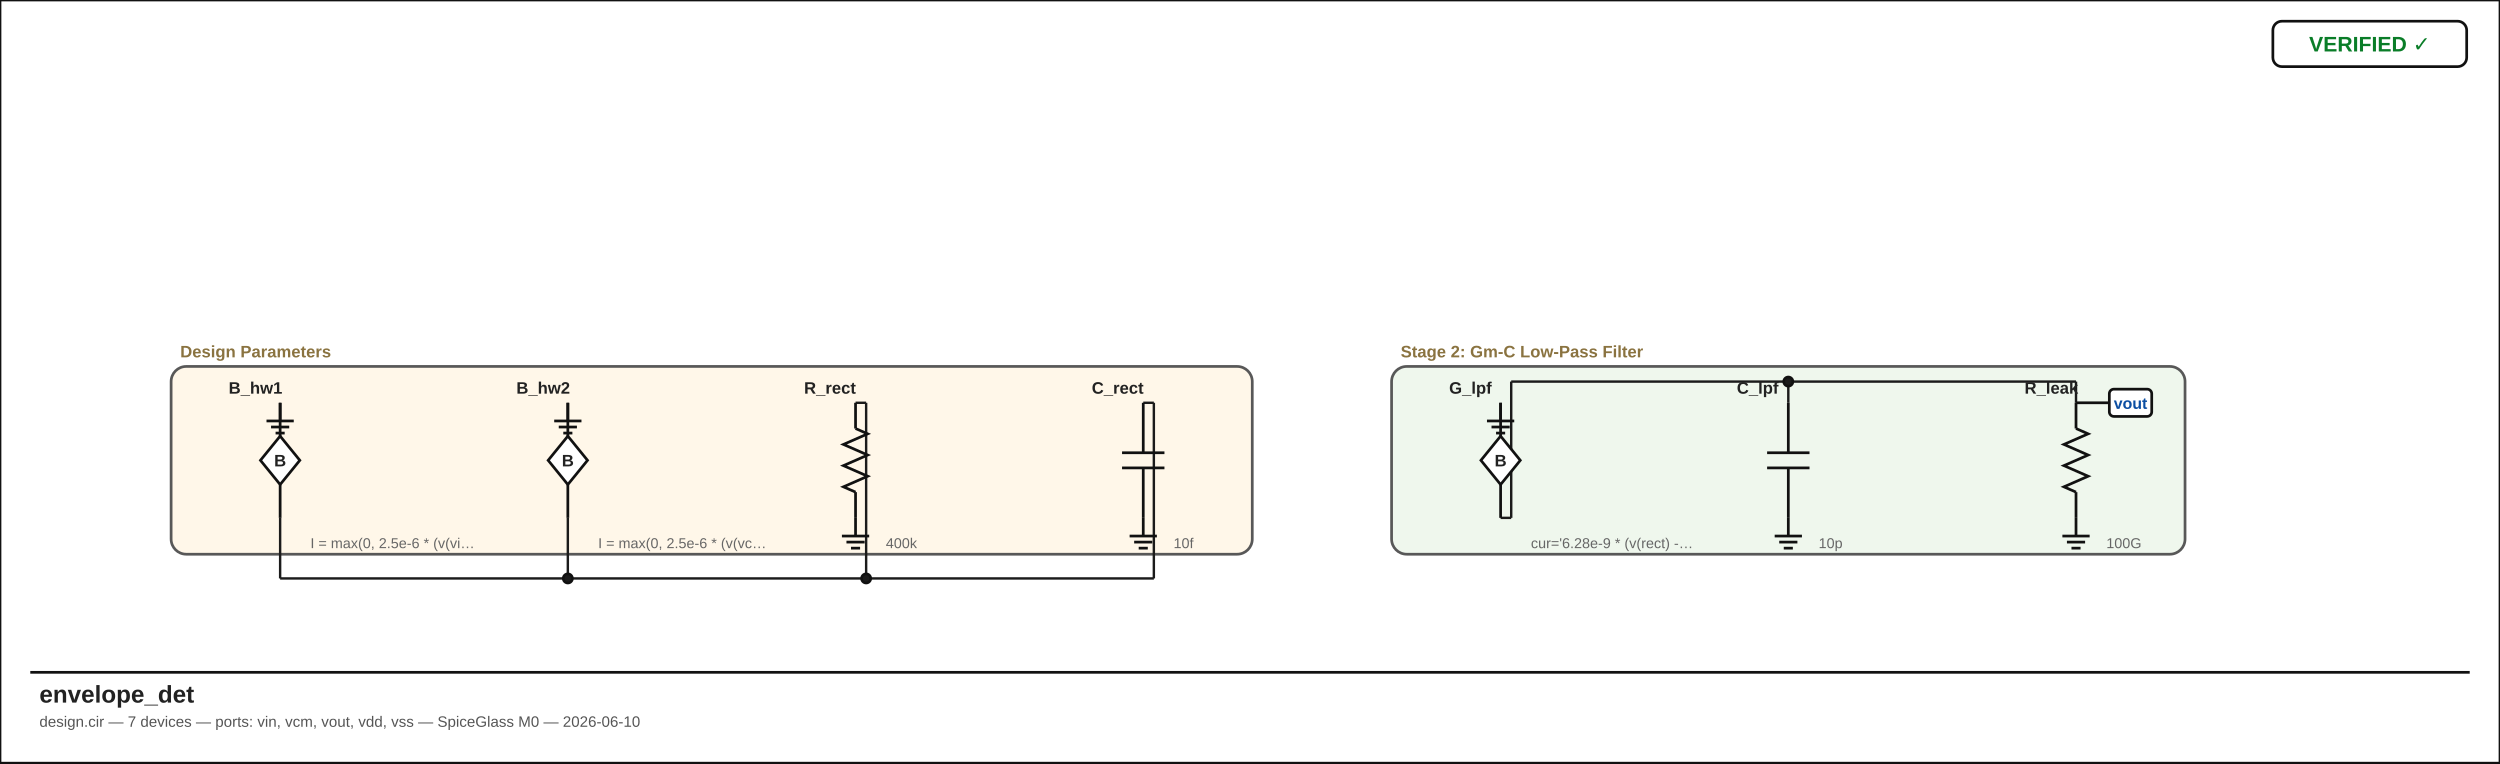
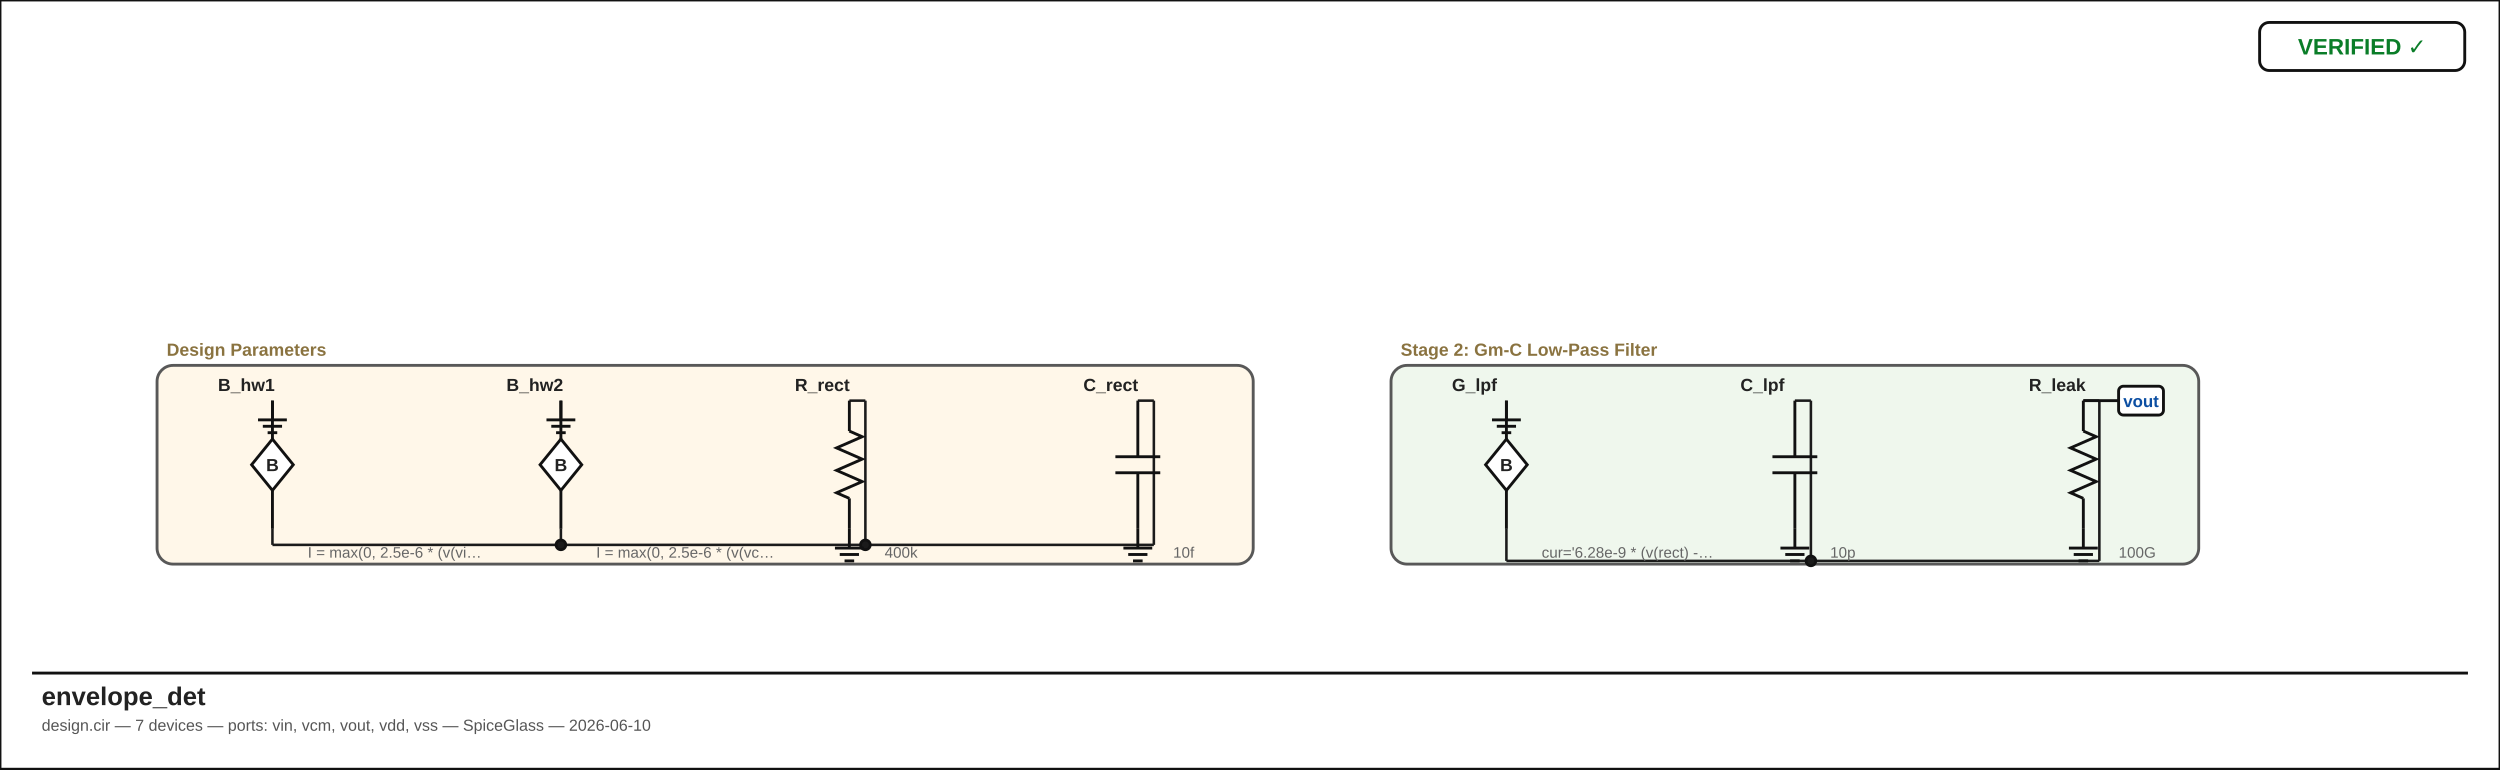
- <svg xmlns="http://www.w3.org/2000/svg" width="1651" height="504" viewBox="0 0 1651 504" font-family="Segoe UI, Arial, sans-serif">
+ <svg xmlns="http://www.w3.org/2000/svg" width="1560" height="480" viewBox="0 0 1560 480" font-family="Segoe UI, Arial, sans-serif">
  <style>
 line, polyline, path, rect, circle { stroke: #111111; stroke-width: 1.8; }
 .wire { stroke: #1b1b1b; stroke-width: 1.6; }
 text { stroke: none; fill: #222; font-size: 11px; }
 .name { font-weight: 600; font-size: 11px; }
 .param { fill: #666; font-size: 9.5px; }
 .pin { font-size: 9px; fill: #333; }
 .sym { font-size: 11px; font-weight: 700; }
 .boxmodel { font-size: 9.5px; fill: #555; font-style: italic; }
 .rail { font-size: 9px; fill: #444444; font-weight: 600; }
 .netlabel { font-size: 10.5px; fill: #a14d00; font-style: italic; }
 .port { font-size: 10.5px; fill: #0b4ea2; font-weight: 700; }
 .sectitle { font-size: 11px; fill: #8a7340; font-weight: 600; }
 .title { font-size: 16px; font-weight: 700; }
 .meta { font-size: 10px; fill: #555; }
</style>
-   <rect x="0" y="0" width="1651" height="504" fill="white" stroke="none" />
-   <rect x="113.0" y="242.0" width="714.0" height="124.0" rx="10" fill="#fff3df" stroke="none" opacity="0.7" />
-   <text x="119.0" y="236.0" class="sectitle">Design Parameters</text>
-   <rect x="919.0" y="242.0" width="524.0" height="124.0" rx="10" fill="#e8f3e6" stroke="none" opacity="0.7" />
-   <text x="925.0" y="236.0" class="sectitle">Stage 2: Gm-C Low-Pass Filter</text>
-   <line class="wire" x1="185.0" y1="342.0" x2="185.0" y2="382.0" />
-   <line class="wire" x1="375.0" y1="342.0" x2="375.0" y2="382.0" />
-   <line class="wire" x1="565.0" y1="266.0" x2="572.0" y2="266.0" />
-   <line class="wire" x1="572.0" y1="266.0" x2="572.0" y2="382.0" />
-   <line class="wire" x1="755.0" y1="266.0" x2="762.0" y2="266.0" />
-   <line class="wire" x1="762.0" y1="266.0" x2="762.0" y2="382.0" />
-   <line class="wire" x1="185.0" y1="382.0" x2="762.0" y2="382.0" />
-   <line class="wire" x1="991.0" y1="342.0" x2="998.0" y2="342.0" />
-   <line class="wire" x1="998.0" y1="342.0" x2="998.0" y2="252.0" />
-   <line class="wire" x1="1181.0" y1="266.0" x2="1181.0" y2="252.0" />
-   <line class="wire" x1="1371.0" y1="266.0" x2="1371.0" y2="252.0" />
-   <line class="wire" x1="998.0" y1="252.0" x2="1371.0" y2="252.0" />
-   <circle cx="375.0" cy="382.0" r="3" fill="#1b1b1b" stroke="none" />
-   <circle cx="572.0" cy="382.0" r="3" fill="#1b1b1b" stroke="none" />
-   <circle cx="1181.0" cy="252.0" r="3" fill="#1b1b1b" stroke="none" />
-   <line x1="185.0" y1="266.0" x2="185.0" y2="278.0" />
-   <line x1="176.0" y1="278.0" x2="194.0" y2="278.0" stroke-width="2" />
-   <line x1="179.0" y1="282.0" x2="191.0" y2="282.0" stroke-width="2" />
-   <line x1="182.0" y1="286.0" x2="188.0" y2="286.0" stroke-width="2" />
-   <line x1="375.0" y1="266.0" x2="375.0" y2="278.0" />
-   <line x1="366.0" y1="278.0" x2="384.0" y2="278.0" stroke-width="2" />
-   <line x1="369.0" y1="282.0" x2="381.0" y2="282.0" stroke-width="2" />
-   <line x1="372.0" y1="286.0" x2="378.0" y2="286.0" stroke-width="2" />
-   <line x1="565.0" y1="342.0" x2="565.0" y2="354.0" />
-   <line x1="556.0" y1="354.0" x2="574.0" y2="354.0" stroke-width="2" />
-   <line x1="559.0" y1="358.0" x2="571.0" y2="358.0" stroke-width="2" />
-   <line x1="562.0" y1="362.0" x2="568.0" y2="362.0" stroke-width="2" />
-   <line x1="755.0" y1="342.0" x2="755.0" y2="354.0" />
-   <line x1="746.0" y1="354.0" x2="764.0" y2="354.0" stroke-width="2" />
-   <line x1="749.0" y1="358.0" x2="761.0" y2="358.0" stroke-width="2" />
-   <line x1="752.0" y1="362.0" x2="758.0" y2="362.0" stroke-width="2" />
-   <line x1="991.0" y1="266.0" x2="991.0" y2="278.0" />
-   <line x1="982.0" y1="278.0" x2="1000.0" y2="278.0" stroke-width="2" />
-   <line x1="985.0" y1="282.0" x2="997.0" y2="282.0" stroke-width="2" />
-   <line x1="988.0" y1="286.0" x2="994.0" y2="286.0" stroke-width="2" />
-   <line x1="1181.0" y1="342.0" x2="1181.0" y2="354.0" />
-   <line x1="1172.0" y1="354.0" x2="1190.0" y2="354.0" stroke-width="2" />
-   <line x1="1175.0" y1="358.0" x2="1187.0" y2="358.0" stroke-width="2" />
-   <line x1="1178.0" y1="362.0" x2="1184.0" y2="362.0" stroke-width="2" />
-   <line x1="1371.0" y1="342.0" x2="1371.0" y2="354.0" />
-   <line x1="1362.0" y1="354.0" x2="1380.0" y2="354.0" stroke-width="2" />
-   <line x1="1365.0" y1="358.0" x2="1377.0" y2="358.0" stroke-width="2" />
-   <line x1="1368.0" y1="362.0" x2="1374.0" y2="362.0" stroke-width="2" />
-   <line x1="1371.0" y1="266.0" x2="1393.0" y2="266.0" />
-   <rect x="1393.0" y="257.0" width="28" height="18" rx="3" fill="white" stroke="#0b4ea2" stroke-width="1.4" />
-   <text x="1407.0" y="270.0" text-anchor="middle" class="port">vout</text>
-   <g transform="translate(185.0 304.0) scale(1 1)" fill="none">
-     <line x1="0" y1="-38" x2="0" y2="-16" />
-     <line x1="0" y1="16" x2="0" y2="38" />
+   <rect x="0" y="0" width="1560" height="480" fill="white" stroke="none" />
+   <rect x="98" y="228" width="684" height="124" rx="10" fill="#fff3df" stroke="none" opacity="0.7" />
+   <text x="104" y="222" class="sectitle">Design Parameters</text>
+   <rect x="868" y="228" width="504" height="124" rx="10" fill="#e8f3e6" stroke="none" opacity="0.7" />
+   <text x="874" y="222" class="sectitle">Stage 2: Gm-C Low-Pass Filter</text>
+   <line class="wire" x1="170" y1="330" x2="170" y2="340" />
+   <line class="wire" x1="350" y1="330" x2="350" y2="340" />
+   <line class="wire" x1="530" y1="250" x2="540" y2="250" />
+   <line class="wire" x1="540" y1="250" x2="540" y2="340" />
+   <line class="wire" x1="710" y1="250" x2="720" y2="250" />
+   <line class="wire" x1="720" y1="250" x2="720" y2="340" />
+   <line class="wire" x1="170" y1="340" x2="720" y2="340" />
+   <line class="wire" x1="940" y1="330" x2="940" y2="350" />
+   <line class="wire" x1="1120" y1="250" x2="1130" y2="250" />
+   <line class="wire" x1="1130" y1="250" x2="1130" y2="350" />
+   <line class="wire" x1="1300" y1="250" x2="1310" y2="250" />
+   <line class="wire" x1="1310" y1="250" x2="1310" y2="350" />
+   <line class="wire" x1="940" y1="350" x2="1310" y2="350" />
+   <circle cx="350" cy="340" r="3" fill="#1b1b1b" stroke="none" />
+   <circle cx="540" cy="340" r="3" fill="#1b1b1b" stroke="none" />
+   <circle cx="1130" cy="350" r="3" fill="#1b1b1b" stroke="none" />
+   <line x1="170" y1="250" x2="170" y2="262" />
+   <line x1="161" y1="262" x2="179" y2="262" stroke-width="2" />
+   <line x1="164" y1="266" x2="176" y2="266" stroke-width="2" />
+   <line x1="167" y1="270" x2="173" y2="270" stroke-width="2" />
+   <line x1="350" y1="250" x2="350" y2="262" />
+   <line x1="341" y1="262" x2="359" y2="262" stroke-width="2" />
+   <line x1="344" y1="266" x2="356" y2="266" stroke-width="2" />
+   <line x1="347" y1="270" x2="353" y2="270" stroke-width="2" />
+   <line x1="530" y1="330" x2="530" y2="342" />
+   <line x1="521" y1="342" x2="539" y2="342" stroke-width="2" />
+   <line x1="524" y1="346" x2="536" y2="346" stroke-width="2" />
+   <line x1="527" y1="350" x2="533" y2="350" stroke-width="2" />
+   <line x1="710" y1="330" x2="710" y2="342" />
+   <line x1="701" y1="342" x2="719" y2="342" stroke-width="2" />
+   <line x1="704" y1="346" x2="716" y2="346" stroke-width="2" />
+   <line x1="707" y1="350" x2="713" y2="350" stroke-width="2" />
+   <line x1="940" y1="250" x2="940" y2="262" />
+   <line x1="931" y1="262" x2="949" y2="262" stroke-width="2" />
+   <line x1="934" y1="266" x2="946" y2="266" stroke-width="2" />
+   <line x1="937" y1="270" x2="943" y2="270" stroke-width="2" />
+   <line x1="1120" y1="330" x2="1120" y2="342" />
+   <line x1="1111" y1="342" x2="1129" y2="342" stroke-width="2" />
+   <line x1="1114" y1="346" x2="1126" y2="346" stroke-width="2" />
+   <line x1="1117" y1="350" x2="1123" y2="350" stroke-width="2" />
+   <line x1="1300" y1="330" x2="1300" y2="342" />
+   <line x1="1291" y1="342" x2="1309" y2="342" stroke-width="2" />
+   <line x1="1294" y1="346" x2="1306" y2="346" stroke-width="2" />
+   <line x1="1297" y1="350" x2="1303" y2="350" stroke-width="2" />
+   <line x1="1300" y1="250" x2="1322" y2="250" />
+   <rect x="1322" y="241" width="28" height="18" rx="3" fill="white" stroke="#0b4ea2" stroke-width="1.4" />
+   <text x="1336.0" y="254" text-anchor="middle" class="port">vout</text>
+   <g transform="translate(170 290) scale(1 1)" fill="none">
+     <line x1="0" y1="-40" x2="0" y2="-16" />
+     <line x1="0" y1="16" x2="0" y2="40" />
    <path d="M 0 -16 L 13 0 L 0 16 L -13 0 Z" fill="white" />
    <text x="0" y="4" text-anchor="middle" class="sym">B</text>
  </g>
-   <text x="151.0" y="260.0" class="name">B_hw1</text>
-   <text x="205.0" y="362.0" class="param" text-anchor="start">I = max(0, 2.5e-6 * (v(vi…</text>
-   <g transform="translate(375.0 304.0) scale(1 1)" fill="none">
-     <line x1="0" y1="-38" x2="0" y2="-16" />
-     <line x1="0" y1="16" x2="0" y2="38" />
+   <text x="136" y="244" class="name">B_hw1</text>
+   <text x="192" y="348" class="param" text-anchor="start">I = max(0, 2.5e-6 * (v(vi…</text>
+   <g transform="translate(350 290) scale(1 1)" fill="none">
+     <line x1="0" y1="-40" x2="0" y2="-16" />
+     <line x1="0" y1="16" x2="0" y2="40" />
    <path d="M 0 -16 L 13 0 L 0 16 L -13 0 Z" fill="white" />
    <text x="0" y="4" text-anchor="middle" class="sym">B</text>
  </g>
-   <text x="341.0" y="260.0" class="name">B_hw2</text>
-   <text x="395.0" y="362.0" class="param" text-anchor="start">I = max(0, 2.5e-6 * (v(vc…</text>
-   <g transform="translate(565.0 304.0) scale(1 1)" fill="none">
-     <line x1="0" y1="-38" x2="0" y2="-21" />
-     <line x1="0" y1="21" x2="0" y2="38" />
+   <text x="316" y="244" class="name">B_hw2</text>
+   <text x="372" y="348" class="param" text-anchor="start">I = max(0, 2.5e-6 * (v(vc…</text>
+   <g transform="translate(530 290) scale(1 1)" fill="none">
+     <line x1="0" y1="-40" x2="0" y2="-21" />
+     <line x1="0" y1="21" x2="0" y2="40" />
    <polyline points="0,-21 8,-17.5 -8,-10.5 8,-3.5 -8,3.5 8,10.5 -8,17.5 0,21" fill="none" stroke-width="2" />
  </g>
-   <text x="531.0" y="260.0" class="name">R_rect</text>
-   <text x="585.0" y="362.0" class="param" text-anchor="start">400k</text>
-   <g transform="translate(755.0 304.0) scale(1 1)" fill="none">
-     <line x1="0" y1="-38" x2="0" y2="-5" />
-     <line x1="0" y1="5" x2="0" y2="38" />
+   <text x="496" y="244" class="name">R_rect</text>
+   <text x="552" y="348" class="param" text-anchor="start">400k</text>
+   <g transform="translate(710 290) scale(1 1)" fill="none">
+     <line x1="0" y1="-40" x2="0" y2="-5" />
+     <line x1="0" y1="5" x2="0" y2="40" />
    <line x1="-14" y1="-5" x2="14" y2="-5" stroke-width="2.6" />
    <line x1="-14" y1="5" x2="14" y2="5" stroke-width="2.6" />
  </g>
-   <text x="721.0" y="260.0" class="name">C_rect</text>
-   <text x="775.0" y="362.0" class="param" text-anchor="start">10f</text>
-   <g transform="translate(991.0 304.0) scale(1 1)" fill="none">
-     <line x1="0" y1="-38" x2="0" y2="-16" />
-     <line x1="0" y1="16" x2="0" y2="38" />
+   <text x="676" y="244" class="name">C_rect</text>
+   <text x="732" y="348" class="param" text-anchor="start">10f</text>
+   <g transform="translate(940 290) scale(1 1)" fill="none">
+     <line x1="0" y1="-40" x2="0" y2="-16" />
+     <line x1="0" y1="16" x2="0" y2="40" />
    <path d="M 0 -16 L 13 0 L 0 16 L -13 0 Z" fill="white" />
    <text x="0" y="4" text-anchor="middle" class="sym">B</text>
  </g>
-   <text x="957.0" y="260.0" class="name">G_lpf</text>
-   <text x="1011.0" y="362.0" class="param" text-anchor="start">cur='6.28e-9 * (v(rect) -…</text>
-   <g transform="translate(1181.0 304.0) scale(1 1)" fill="none">
-     <line x1="0" y1="-38" x2="0" y2="-5" />
-     <line x1="0" y1="5" x2="0" y2="38" />
+   <text x="906" y="244" class="name">G_lpf</text>
+   <text x="962" y="348" class="param" text-anchor="start">cur='6.28e-9 * (v(rect) -…</text>
+   <g transform="translate(1120 290) scale(1 1)" fill="none">
+     <line x1="0" y1="-40" x2="0" y2="-5" />
+     <line x1="0" y1="5" x2="0" y2="40" />
    <line x1="-14" y1="-5" x2="14" y2="-5" stroke-width="2.6" />
    <line x1="-14" y1="5" x2="14" y2="5" stroke-width="2.6" />
  </g>
-   <text x="1147.0" y="260.0" class="name">C_lpf</text>
-   <text x="1201.0" y="362.0" class="param" text-anchor="start">10p</text>
-   <g transform="translate(1371.0 304.0) scale(1 1)" fill="none">
-     <line x1="0" y1="-38" x2="0" y2="-21" />
-     <line x1="0" y1="21" x2="0" y2="38" />
+   <text x="1086" y="244" class="name">C_lpf</text>
+   <text x="1142" y="348" class="param" text-anchor="start">10p</text>
+   <g transform="translate(1300 290) scale(1 1)" fill="none">
+     <line x1="0" y1="-40" x2="0" y2="-21" />
+     <line x1="0" y1="21" x2="0" y2="40" />
    <polyline points="0,-21 8,-17.5 -8,-10.5 8,-3.5 -8,3.5 8,10.5 -8,17.5 0,21" fill="none" stroke-width="2" />
  </g>
-   <text x="1337.0" y="260.0" class="name">R_leak</text>
-   <text x="1391.0" y="362.0" class="param" text-anchor="start">100G</text>
-   <line x1="20" y1="444" x2="1631.0" y2="444" stroke="#999" stroke-width="1" />
-   <text x="26" y="464" class="title">envelope_det</text>
-   <text x="26" y="480" class="meta">design.cir — 7 devices — ports: vin, vcm, vout, vdd, vss — SpiceGlass M0 — 2026-06-10</text>
-   <rect x="1501.0" y="14" width="128" height="30" rx="6" fill="none" stroke="#0a7d28" stroke-width="2.4" />
-   <text x="1565.0" y="34" text-anchor="middle" style="fill:#0a7d28;font-weight:800;font-size:14px">VERIFIED ✓</text>
+   <text x="1266" y="244" class="name">R_leak</text>
+   <text x="1322" y="348" class="param" text-anchor="start">100G</text>
+   <line x1="20" y1="420" x2="1540" y2="420" stroke="#999" stroke-width="1" />
+   <text x="26" y="440" class="title">envelope_det</text>
+   <text x="26" y="456" class="meta">design.cir — 7 devices — ports: vin, vcm, vout, vdd, vss — SpiceGlass — 2026-06-10</text>
+   <rect x="1410" y="14" width="128" height="30" rx="6" fill="none" stroke="#0a7d28" stroke-width="2.4" />
+   <text x="1474" y="34" text-anchor="middle" style="fill:#0a7d28;font-weight:800;font-size:14px">VERIFIED ✓</text>
</svg>
